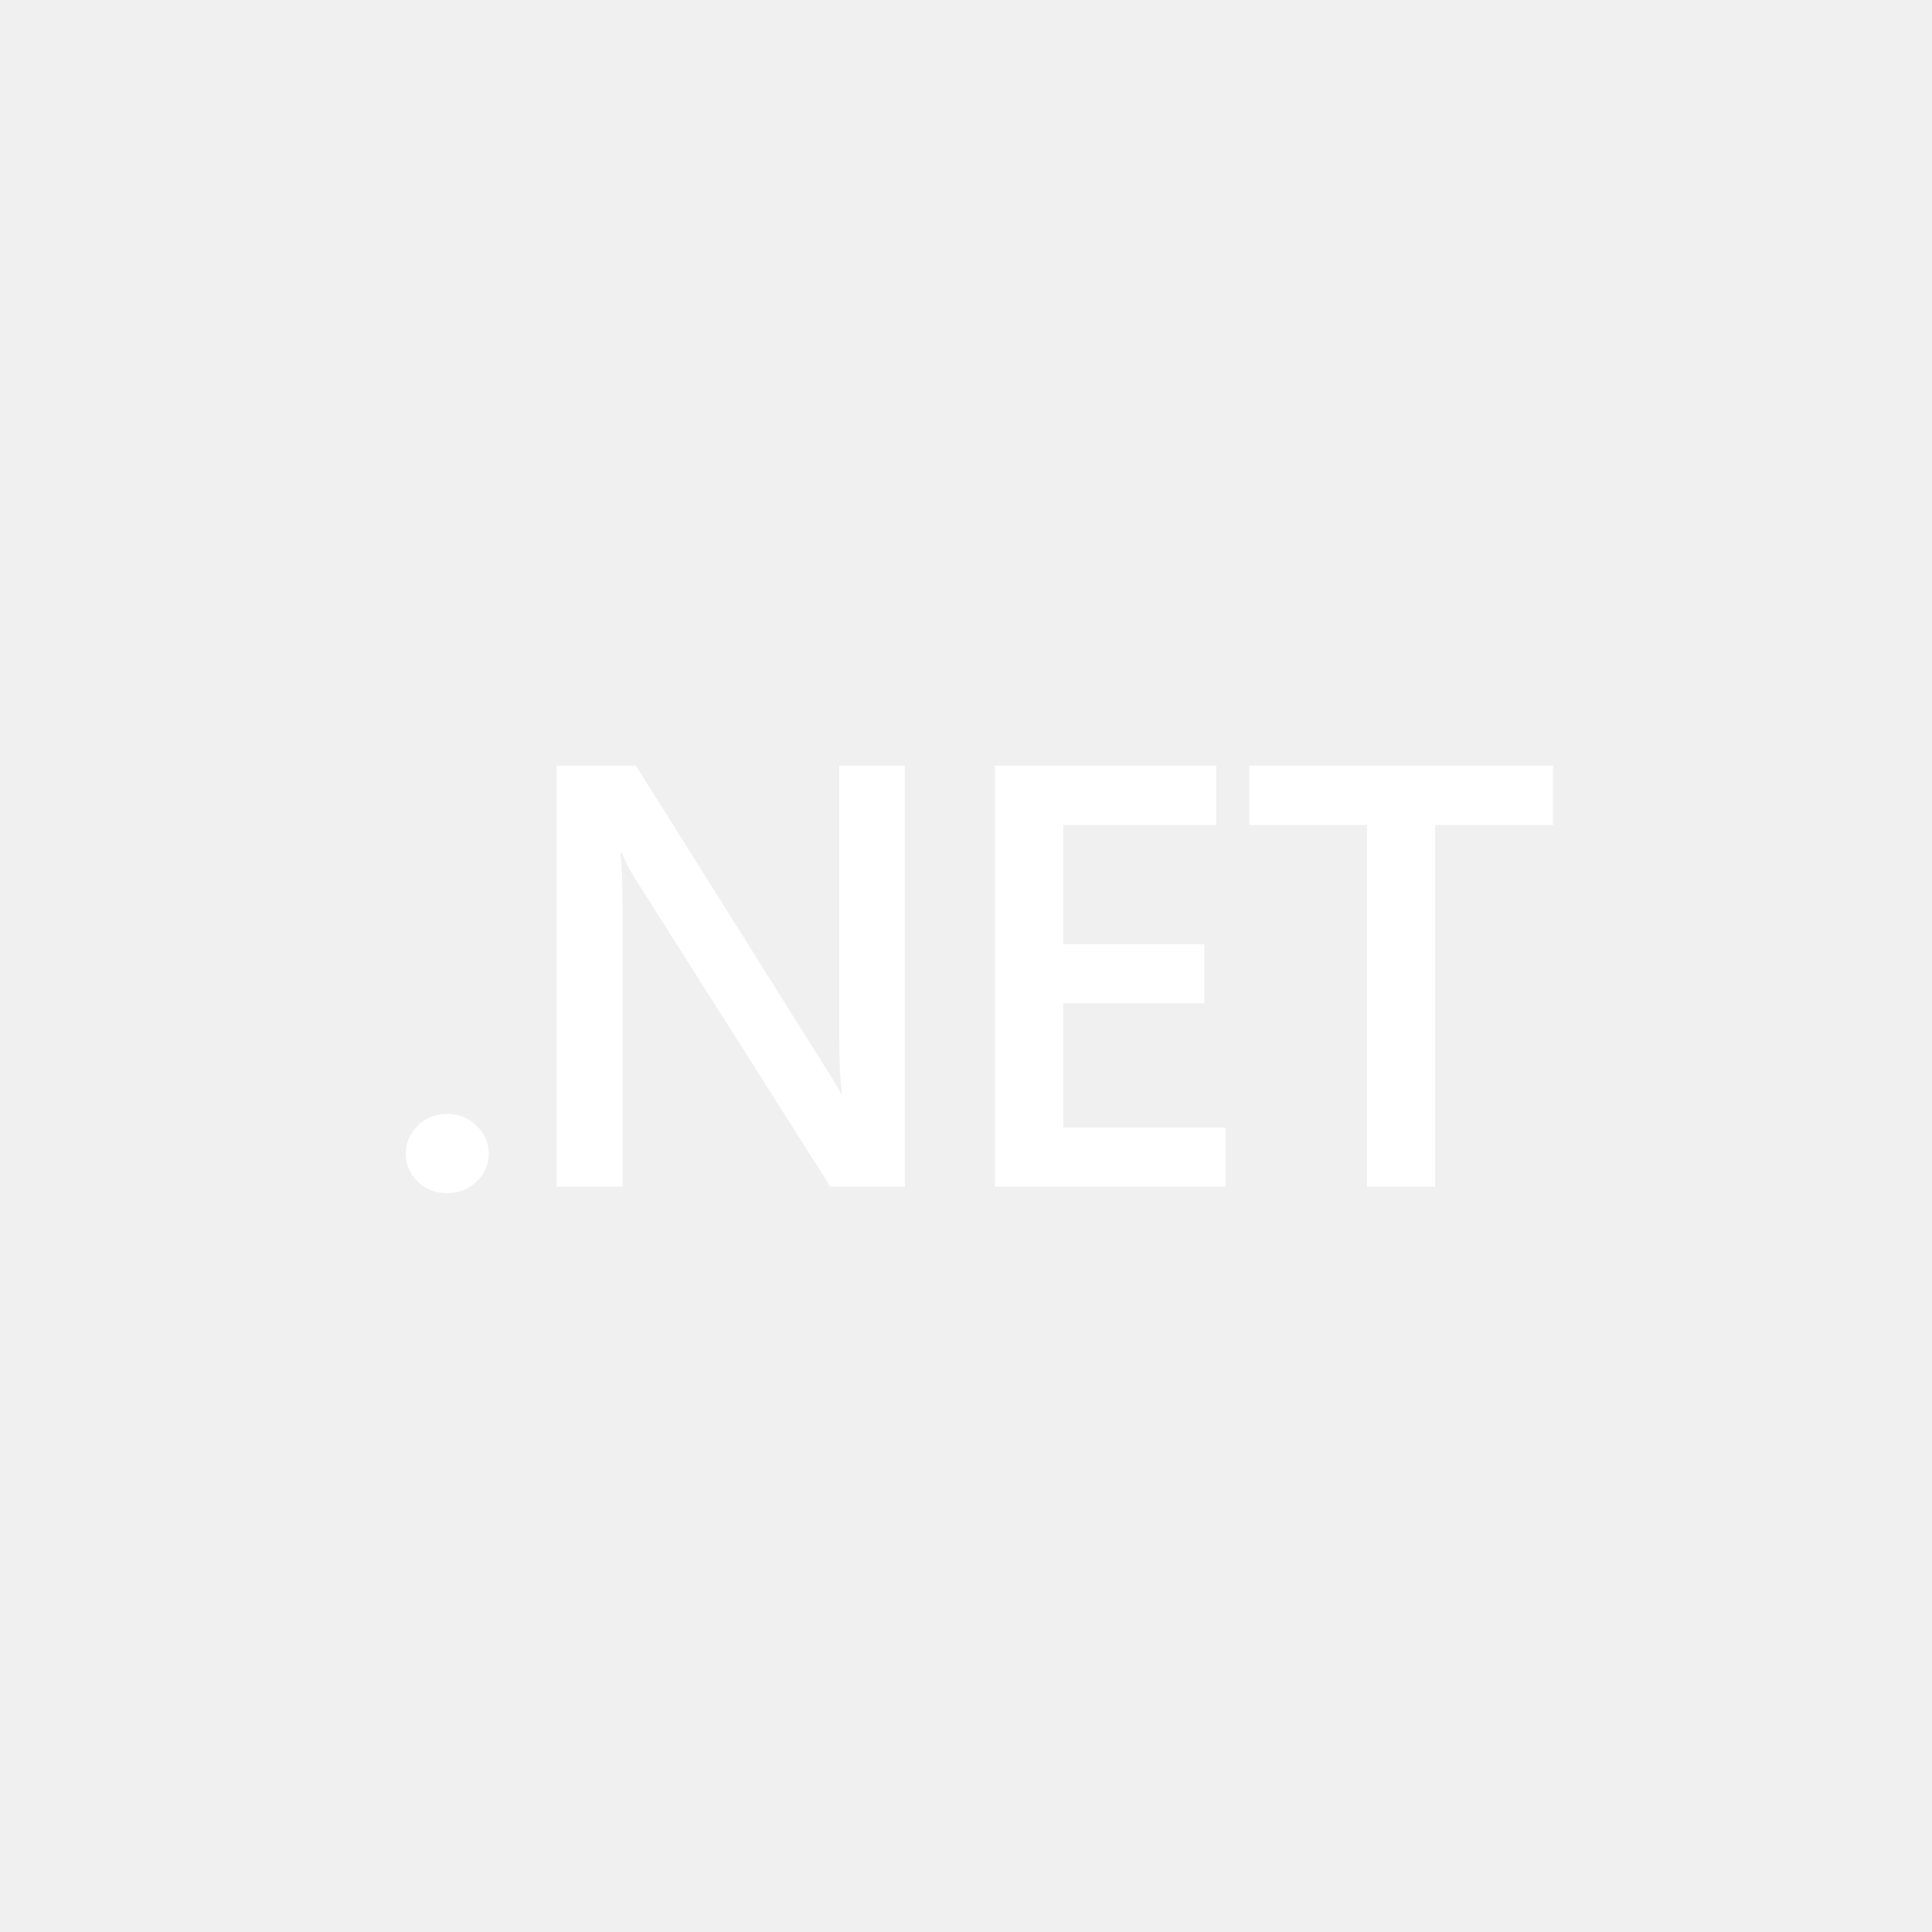
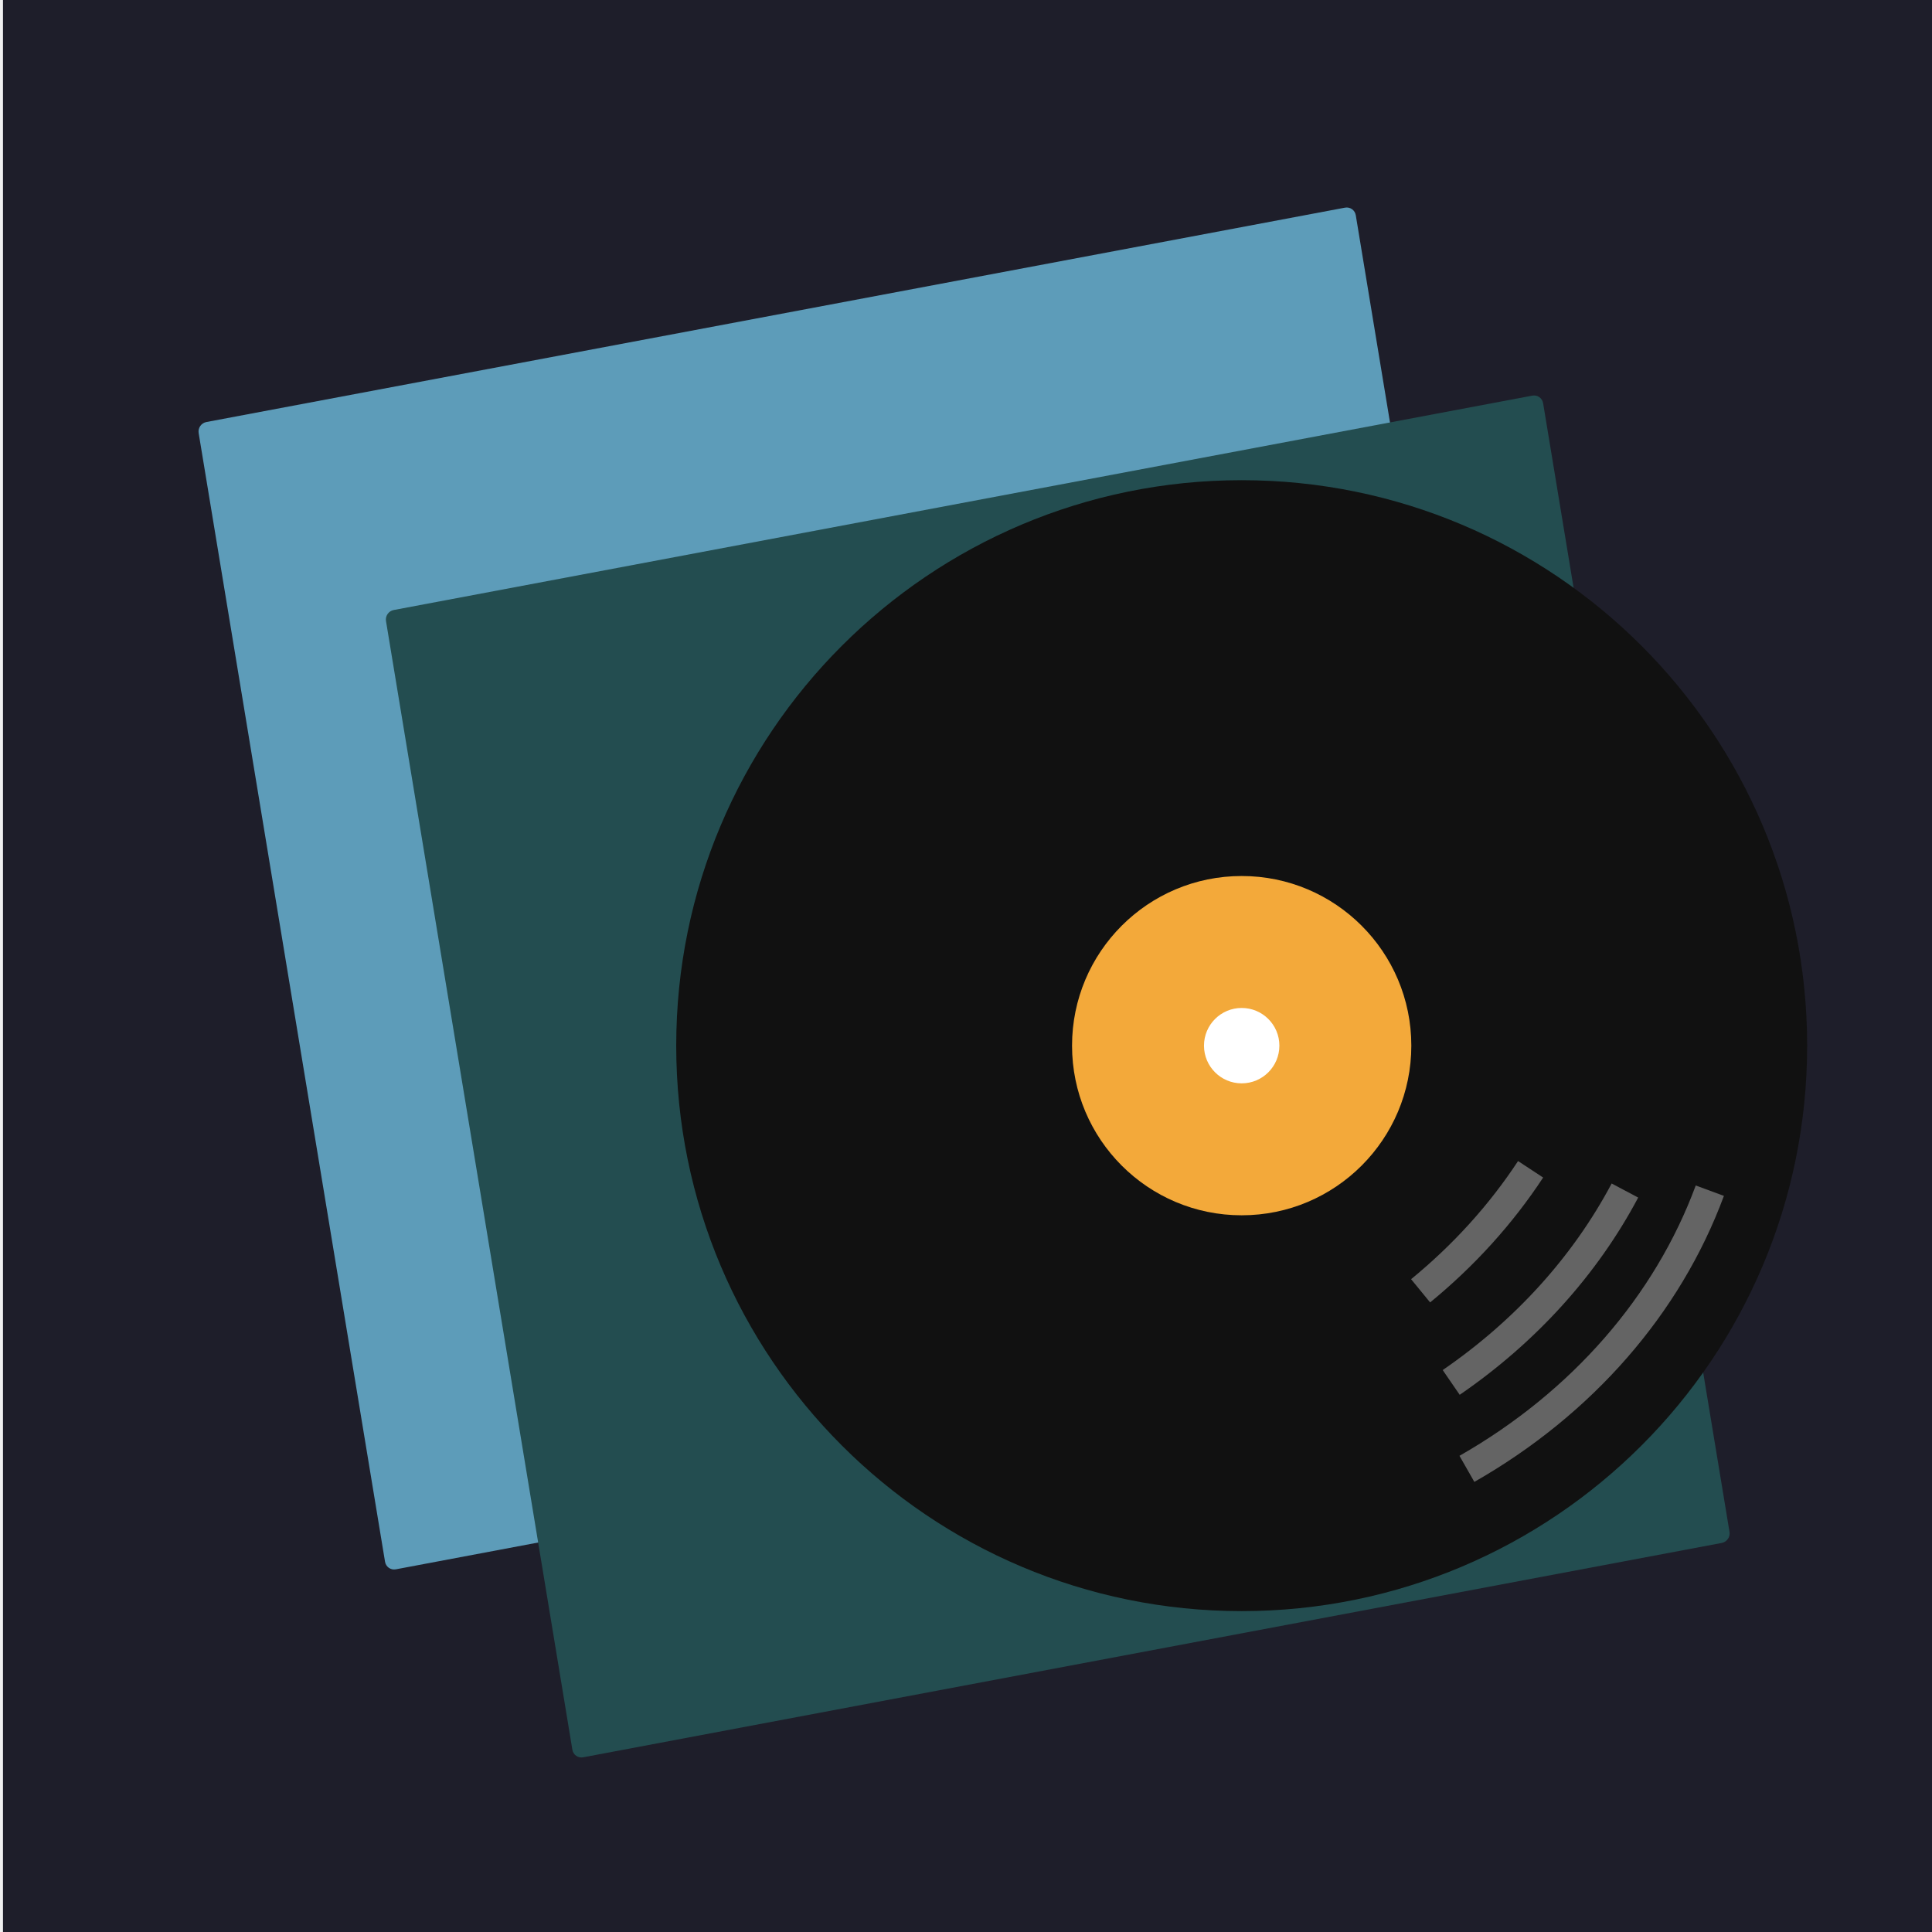
- <svg xmlns="http://www.w3.org/2000/svg" width="456" height="456" viewBox="0 0 456 456" version="1.1" xml:space="preserve" style="fill-rule:evenodd;clip-rule:evenodd;stroke-linejoin:round;stroke-miterlimit:2;">
-   <path d="m 105.5,281.609 c -2.703,0 -5.001,-0.9 -6.893,-2.702 -1.892,-1.848 -2.838,-4.042 -2.838,-6.582 0,-2.587 0.946,-4.804 2.838,-6.652 1.892,-1.848 4.19,-2.772 6.893,-2.772 2.748,0 5.068,0.924 6.96,2.772 1.937,1.848 2.906,4.064 2.906,6.652 0,2.54 -0.968,4.734 -2.906,6.582 -1.892,1.802 -4.212,2.702 -6.96,2.702 z" style="fill:#ffffff;fill-rule:nonzero;stroke-width:0.838" />
-   <path d="M 213.561,280.084 H 195.99 L 149.7,207.054 c -1.171,-1.848 -2.14,-3.765 -2.906,-5.751 h -0.406 c 0.361,2.125 0.541,6.675 0.541,13.65 v 65.132 h -15.543 v -99.36 h 18.719 l 44.737,71.298 c 1.892,2.957 3.109,4.989 3.649,6.098 h 0.27 c -0.45,-2.632 -0.676,-7.09 -0.676,-13.373 v -64.023 h 15.476 z" style="fill:#ffffff;fill-rule:nonzero;stroke-width:0.838" />
-   <path d="m 289.251,280.084 h -54.401 v -99.36 h 52.238 v 13.997 h -36.154 v 28.131 h 33.316 v 13.927 h -33.316 v 29.378 h 38.316 z" style="fill:#ffffff;fill-rule:nonzero;stroke-width:0.838" />
-   <path d="M 366.565,194.721 H 338.722 v 85.363 h -16.084 v -85.363 h -27.775 v -13.997 h 71.701 z" style="fill:#ffffff;fill-rule:nonzero;stroke-width:0.838" />
+ <svg xmlns="http://www.w3.org/2000/svg" width="410" height="410" viewBox="0 0 410 410" version="1.1" id="svg4">
+   <defs id="defs4" />
+   <rect x="0.634" y="-2.0828381e-08" width="410" height="410" fill="#1e1e2a" id="rect1" style="stroke-width:0.899" />
+   <rect x="26.627" y="96.143" width="249.873" height="246.77" rx="2" fill="#f5f0e6" transform="matrix(0.9827335,-0.1850266,0.1629284,0.9866379,0,0)" id="rect2-9" style="fill:#5d9cb9;fill-opacity:1;stroke-width:0.92" />
+   <rect x="59.361" y="142.714" width="249.873" height="246.77" rx="2" fill="#f5f0e6" transform="matrix(0.9827335,-0.1850266,0.1629284,0.9866379,0,0)" id="rect2" style="fill:#234d50;fill-opacity:1;stroke-width:0.92" />
+   <g id="g7" transform="translate(-20.30235,-46.9492)">
+     <circle cx="283.807" cy="268.853" r="120" fill="#111111" id="circle2" />
+     <path style="fill:none;fill-opacity:1;stroke:#ffffff;stroke-width:6.372;stroke-dasharray:none;stroke-dashoffset:0;stroke-opacity:0.35" id="path6-1" d="m 345.119,295.092 a 126.841,111.454 0 0 1 -23.342,25.785" />
+     <path style="fill:none;fill-opacity:1;stroke:#ffffff;stroke-width:6.372;stroke-dasharray:none;stroke-dashoffset:0;stroke-opacity:0.35" id="path6-5" d="m 365.136,299.598 a 126.841,111.454 0 0 1 -36.866,40.724" />
+     <circle cx="283.807" cy="268.853" r="36" fill="#f3a93a" id="circle3" />
+     <circle cx="283.807" cy="268.853" r="8" fill="#ffffff" id="circle4" />
+     <path style="fill:none;fill-opacity:1;stroke:#ffffff;stroke-width:6.372;stroke-dasharray:none;stroke-dashoffset:0;stroke-opacity:0.35" id="path6" d="m 383.153,299.631 a 126.841,111.454 0 0 1 -51.55,59.032" />
+   </g>
</svg>
